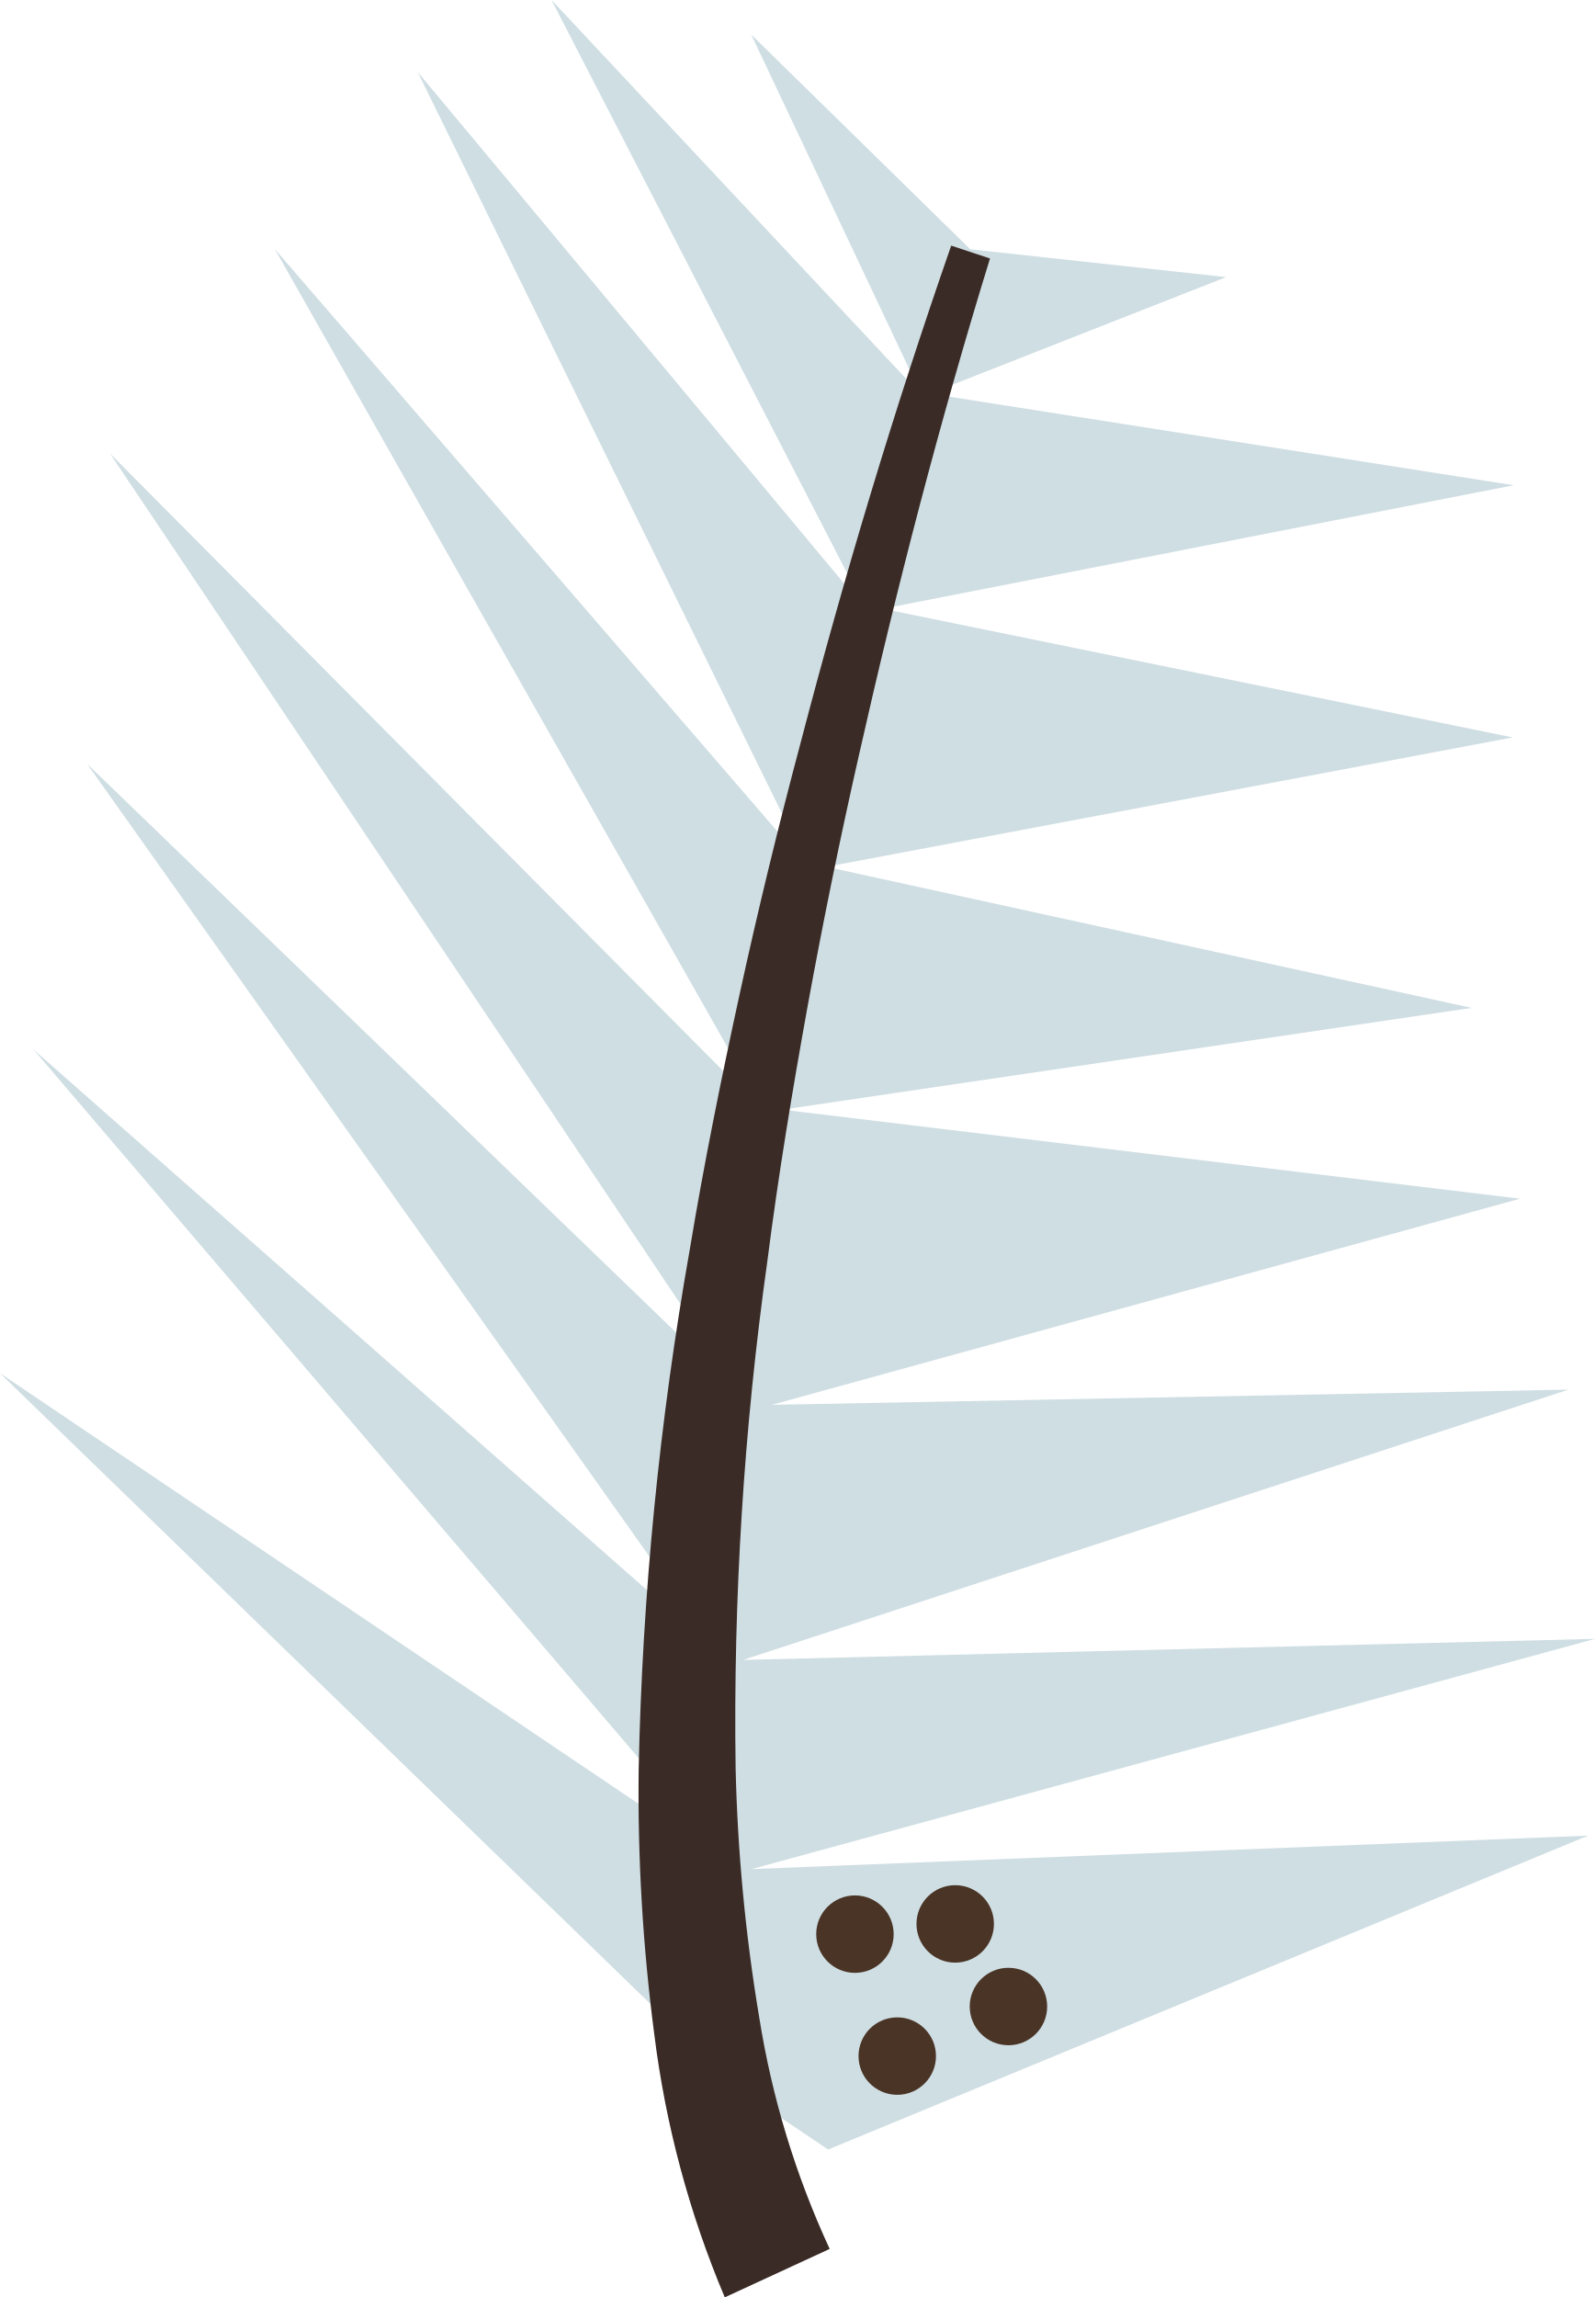
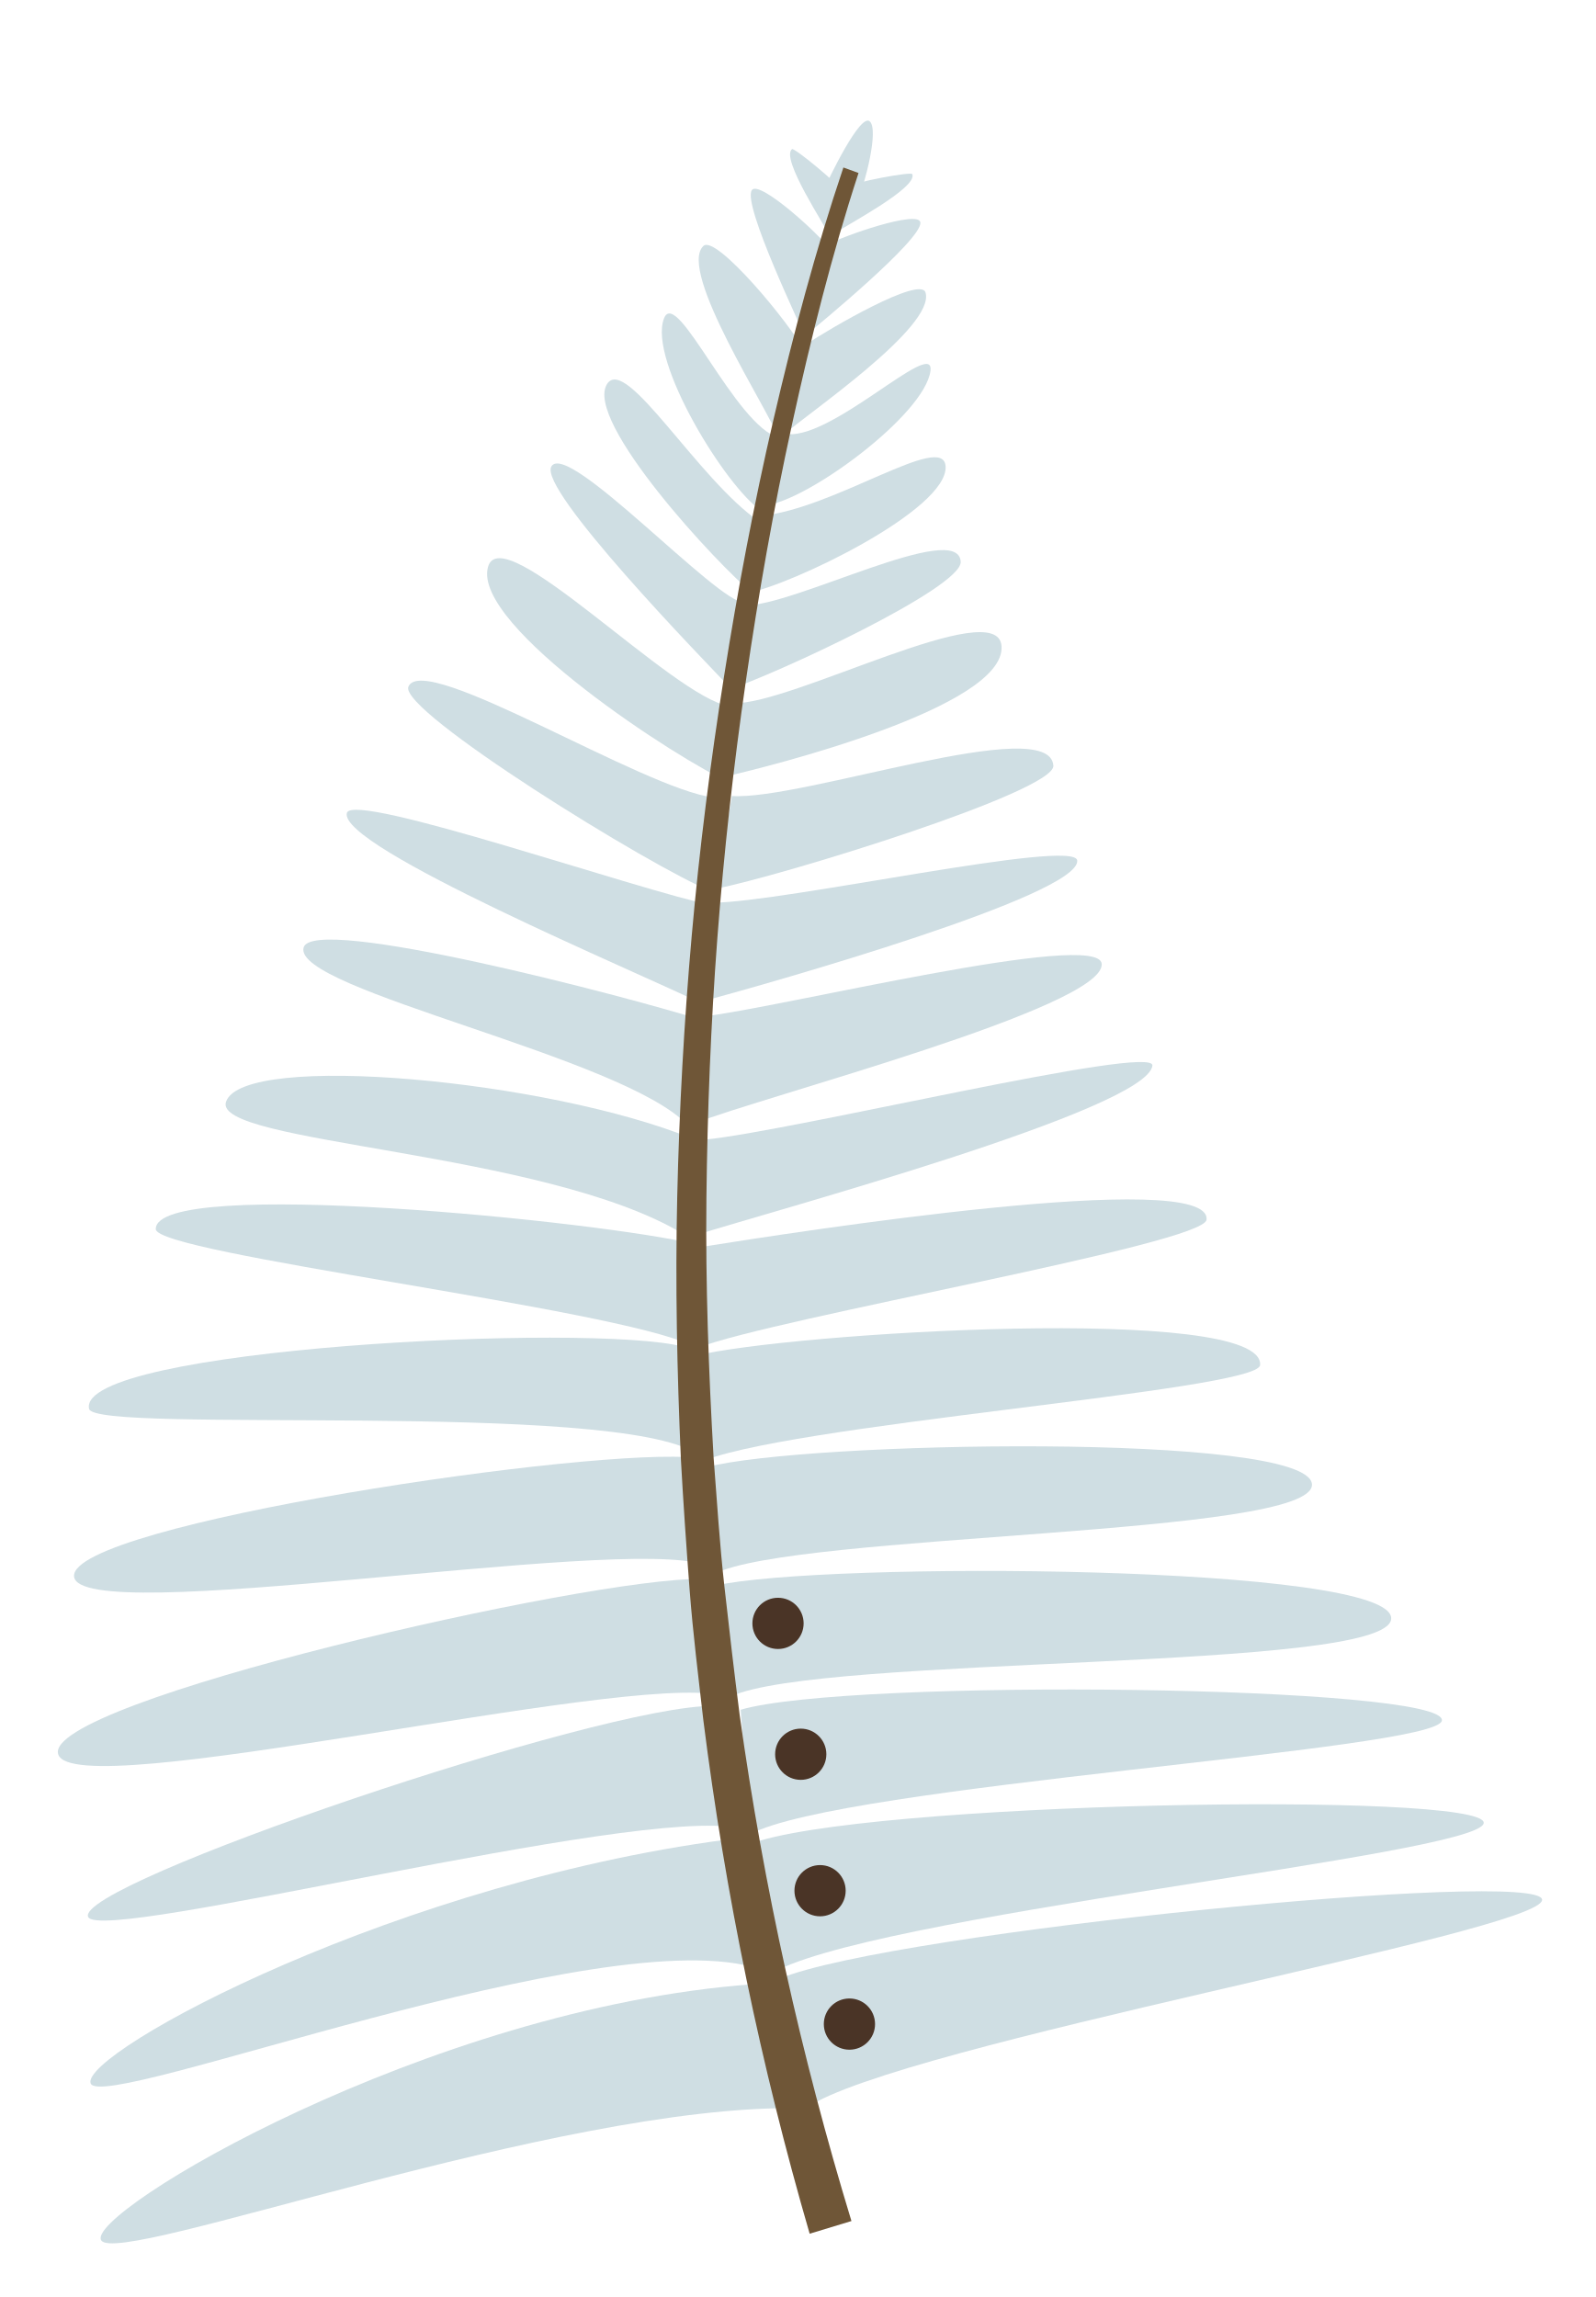
<svg xmlns="http://www.w3.org/2000/svg" viewBox="0 0 182.47 262.77">
  <defs>
-     <style>.cls-1{fill:#cfdee3;}.cls-2{fill:#4a3426;}.cls-3{fill:#3a2b26;}</style>
+     <style>.cls-1{fill:#cfdee3;}.cls-2{fill:#6f5637;}.cls-3{fill:#4a3426;}</style>
  </defs>
  <g id="leaves-individual">
-     <g id="leaf-4-back">
-       <polygon class="cls-1" points="84.41 238.95 0 157.09 83.59 213.46 3.85 120.08 82.03 188.97 9.96 87.38 84.95 159.78 12.57 51.86 87.46 127.28 31.43 28.48 92.49 99.24 47.77 8.22 99.06 69.75 63.09 0 105.43 45.22 85.94 3.96 111 28.52 140.26 31.7 106.36 45.03 173.16 55.51 100.98 69.64 173.04 84.36 94.53 99.16 168.34 115.3 89.49 126.94 173.88 137.13 88.29 160.71 179.42 158.97 85.01 189.89 182.47 187.48 85.97 213.82 181.67 209.99 94.73 245.9 84.41 238.95" />
-       <circle class="cls-2" cx="102.64" cy="235.21" r="4.43" />
-       <circle class="cls-2" cx="97.8" cy="221.26" r="4.43" />
-       <circle class="cls-2" cx="115.36" cy="229.54" r="4.43" />
-       <circle class="cls-2" cx="109.27" cy="220.09" r="4.43" />
-       <path class="cls-3" d="M113.25,29.57c-5.77,18.69-10.69,37.74-15,56.85Q95,100.76,92.37,115.2c-1.74,9.63-3.34,19.28-4.58,29a378.13,378.13,0,0,0-3.64,58.08,200.64,200.64,0,0,0,2.7,28.5,100.55,100.55,0,0,0,8.06,26.49l-12,5.54a113.25,113.25,0,0,1-8.07-30.13,213.33,213.33,0,0,1-1.78-30.31,387.78,387.78,0,0,1,5.86-59.51c1.62-9.79,3.59-19.5,5.7-29.18s4.45-19.28,7-28.84c5-19.12,10.67-38,17.19-56.74Z" />
+     <g id="leaf-1-back">
+       <path class="cls-1" d="M86.94,225.27c-17.71-5.94-75.34,16.54-76.57,13.06S45.88,214.89,85,210.21Z" />
+       <path class="cls-1" d="M91.25,241.17c-27.59-.42-77.71,18.19-79.67,15.12s37.3-26.57,74.56-29.3Z" />
+       <path class="cls-1" d="M82.45,193.94c-11.17-2.59-74,12.56-75.79,6.75-1.89-6,61-20.32,73.53-20.05Z" />
+       <path class="cls-1" d="M84.51,209.15C73,206.53,11.61,222.42,10.09,219.3c-1.8-3.7,58.72-24.3,71.57-24.15Z" />
+       <path class="cls-1" d="M79.73,166.3c-9.48-6.17-68.9-2.21-69.54-5.13-1.52-6.91,57.46-9.89,68-7.11Z" />
+       <path class="cls-1" d="M80.54,179c-9.84-3.36-71.62,7.31-72.07,1.33s60-14.93,71.25-13.54Z" />
+       <path class="cls-1" d="M78.17,141.17c-15.85-9.57-54-10.32-52.31-15.14,2-5.75,36.92-2.48,53.38,4.24Z" />
+       <path class="cls-1" d="M79.05,153.89c-8.65-4.21-61.19-10.47-61.23-13.28-.07-6.09,51.45-.82,61.58,1.7Z" />
+       <path class="cls-1" d="M78.73,128.79c-7.1-7.84-45.3-15.55-44-20.39,1-3.87,37.11,5.64,45.3,8.21Z" />
+       <path class="cls-1" d="M81.44,102c-6.85-2.73-35.88-20.69-34.72-23.45,1.73-4.13,26.91,11.73,34.91,12.68Z" />
+       <path class="cls-1" d="M80.16,114.75C73.29,111.35,38.66,96.9,39.68,93c.67-2.54,33.79,9,41.88,10.58Z" />
+       <path class="cls-1" d="M83.48,89.51C77.92,87.12,54,71.65,55.82,64.88,57.35,59.08,77,79.81,83.45,80.79Z" />
+       <path class="cls-1" d="M89,50c-.89-2.8-11.54-19-8.54-21.86,1.46-1.37,10,9,11.43,11.83Z" />
+       <path class="cls-1" d="M95,27.13c-.57-1.24-5.74-9-4.4-10.07.25-.2,5.3,3.94,6.14,5.18Z" />
+       <path class="cls-1" d="M92.37,39.16c-.66-1.67-7.46-15.72-6.37-17.4.83-1.3,8.2,5.43,9.21,7.1Z" />
+       <path class="cls-1" d="M83.84,79C80.18,75.19,61.57,56,63.07,53.37c1.79-3.13,19.1,15.75,22.09,15.55Z" />
+       <path class="cls-1" d="M87.09,58.42c-4-2.6-13-17.21-11.13-22,1.46-3.73,8.16,12.37,13.2,13.68Z" />
+       <path class="cls-1" d="M86.09,67.86c-3.86-3.11-19.35-19.73-16.64-23.94,2.16-3.36,10.43,11,17.43,15.76Z" />
+       <path class="cls-1" d="M98.1,23c.87-2.06,2.46-8.18,1.39-9.12S94.91,20.16,94,22.22Z" />
+       <path class="cls-1" d="M87.83,226c10.33-6.87,81.67-13.78,81.9-17.46S98.1,206.1,85.65,211Z" />
+       <path class="cls-1" d="M92.25,241.12c10.58-7.23,84.09-20.13,84.16-23.78s-74.28,3.66-87.2,9Z" />
+       <path class="cls-1" d="M83.57,194.08c10.41-4.82,75-2.81,75.57-8.86.62-6.3-65.23-6.64-77.43-3.81Z" />
+       <path class="cls-1" d="M85.79,209.84c10.41-5.65,78.53-9.58,79.15-13,.72-4.06-67.89-4.89-80.21-1.25Z" />
+       <path class="cls-1" d="M79.72,167.43c9-4.44,64.21-8.29,64.43-11.27.53-7.06-54.08-3.69-64.61-1.06Z" />
+       <path class="cls-1" d="M81.7,180.05c9.27-4.71,68.79-4.27,68.38-10.26s-58.32-4.91-69.28-1.94Z" />
+       <path class="cls-1" d="M79.63,141.28c8.89-2.8,51.53-14.32,52.2-19.37.33-2.56-41.08,7.46-51.19,8.46Z" />
+       <path class="cls-1" d="M79.77,154.2c9-3.47,58-11.87,58.25-14.67.6-6.05-47.31,1.45-57.61,3.09Z" />
+       <path class="cls-1" d="M89.87,49.56c2.14-2,17.22-12.18,16-16.11-.62-1.9-11,4.16-13.64,5.93Z" />
+       <path class="cls-1" d="M95.63,26.61c1.1-.82,9.39-5.13,8.73-6.69-.13-.31-6.56.88-7.88,1.56Z" />
+       <path class="cls-1" d="M92.12,38.4c1.39-1.14,13.3-10.93,13.17-12.93-.11-1.54-9,1.57-10.67,2.54Z" />
+       <path class="cls-1" d="M79.48,128.5c7.52-3,46.89-13.24,46.55-18.23-.27-4-37,5.06-45.5,6Z" />
+       <path class="cls-1" d="M81.88,101.67c7.25-1.39,38.82-11.09,38.62-14.08-.41-6.07-28.73,4-36.77,3.47Z" />
+       <path class="cls-1" d="M80.73,114.45c7.39-2,42.77-12,42.5-16-.18-2.62-33.53,4.79-41.77,4.82Z" />
+       <path class="cls-1" d="M82.24,89c5.9-1.3,32.8-8.1,32.33-15.08-.41-6-24.14,6.77-30.66,6.52Z" />
+       <path class="cls-1" d="M83.36,78.88c5.06-1.61,26.74-11.64,26.54-14.63-.32-4.83-19.21,5.16-24.71,5Z" />
+       <path class="cls-1" d="M87.44,57.82c4.73-.36,18.33-10.33,19-15.39.52-4-11.76,8.44-16.81,7.15Z" />
+       <path class="cls-1" d="M85.49,67.84c4.88-.85,23-9.51,22.68-14.5-.27-4-12.71,4.87-21.15,5.68Z" />
+       <path class="cls-2" d="M98.21,19.79c-3.07,9.38-5.47,19-7.6,28.72S86.76,68,85.34,77.78s-2.53,19.67-3.28,29.55-1.14,19.79-1.25,29.7.25,19.81.82,29.69c.38,4.93.69,9.87,1.24,14.79s1.12,9.83,1.75,14.73A377.62,377.62,0,0,0,97.4,254.08l-4.78,1.45A381.54,381.54,0,0,1,80.46,196.8c-.57-5-1.19-9.93-1.57-14.92s-.73-10-1-14.95c-.44-10-.65-20-.42-30s.78-19.95,1.66-29.89,2.14-19.85,3.7-29.7S86.22,57.74,88.48,48s4.8-19.35,8-28.84Z" />
+       <circle class="cls-3" cx="97.17" cy="231.55" r="2.93" />
+       <circle class="cls-3" cx="93.81" cy="216.29" r="2.93" />
+       <circle class="cls-3" cx="89" cy="185.71" r="2.93" />
+       <circle class="cls-3" cx="91.6" cy="200.68" r="2.93" />
    </g>
  </g>
</svg>
